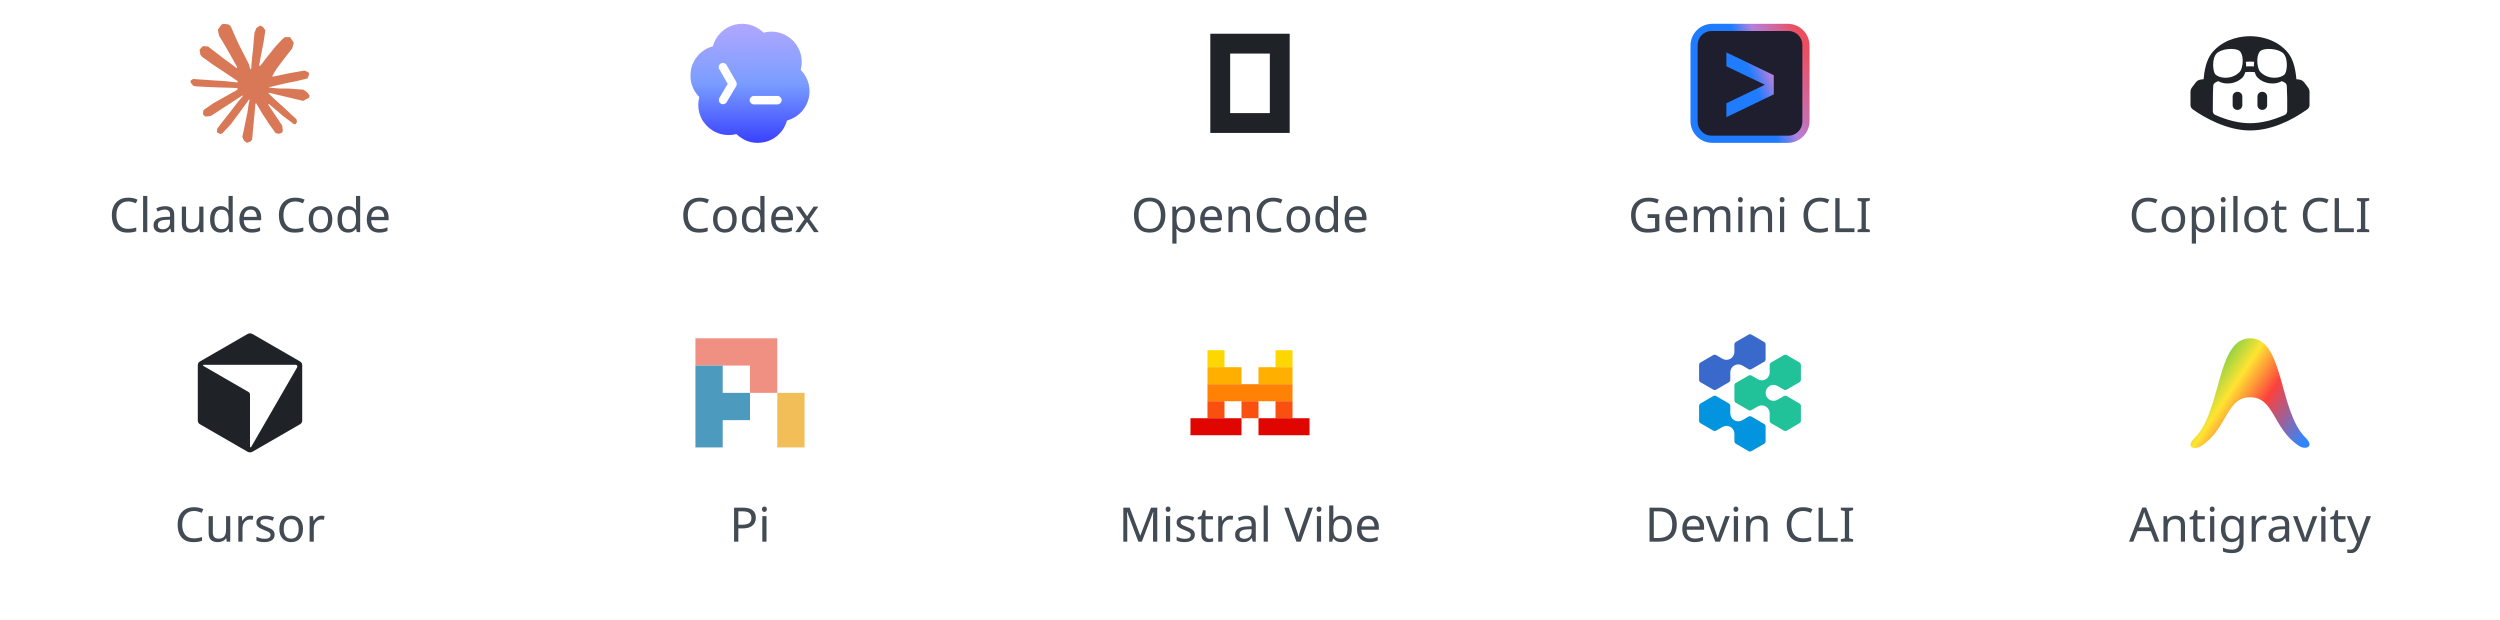
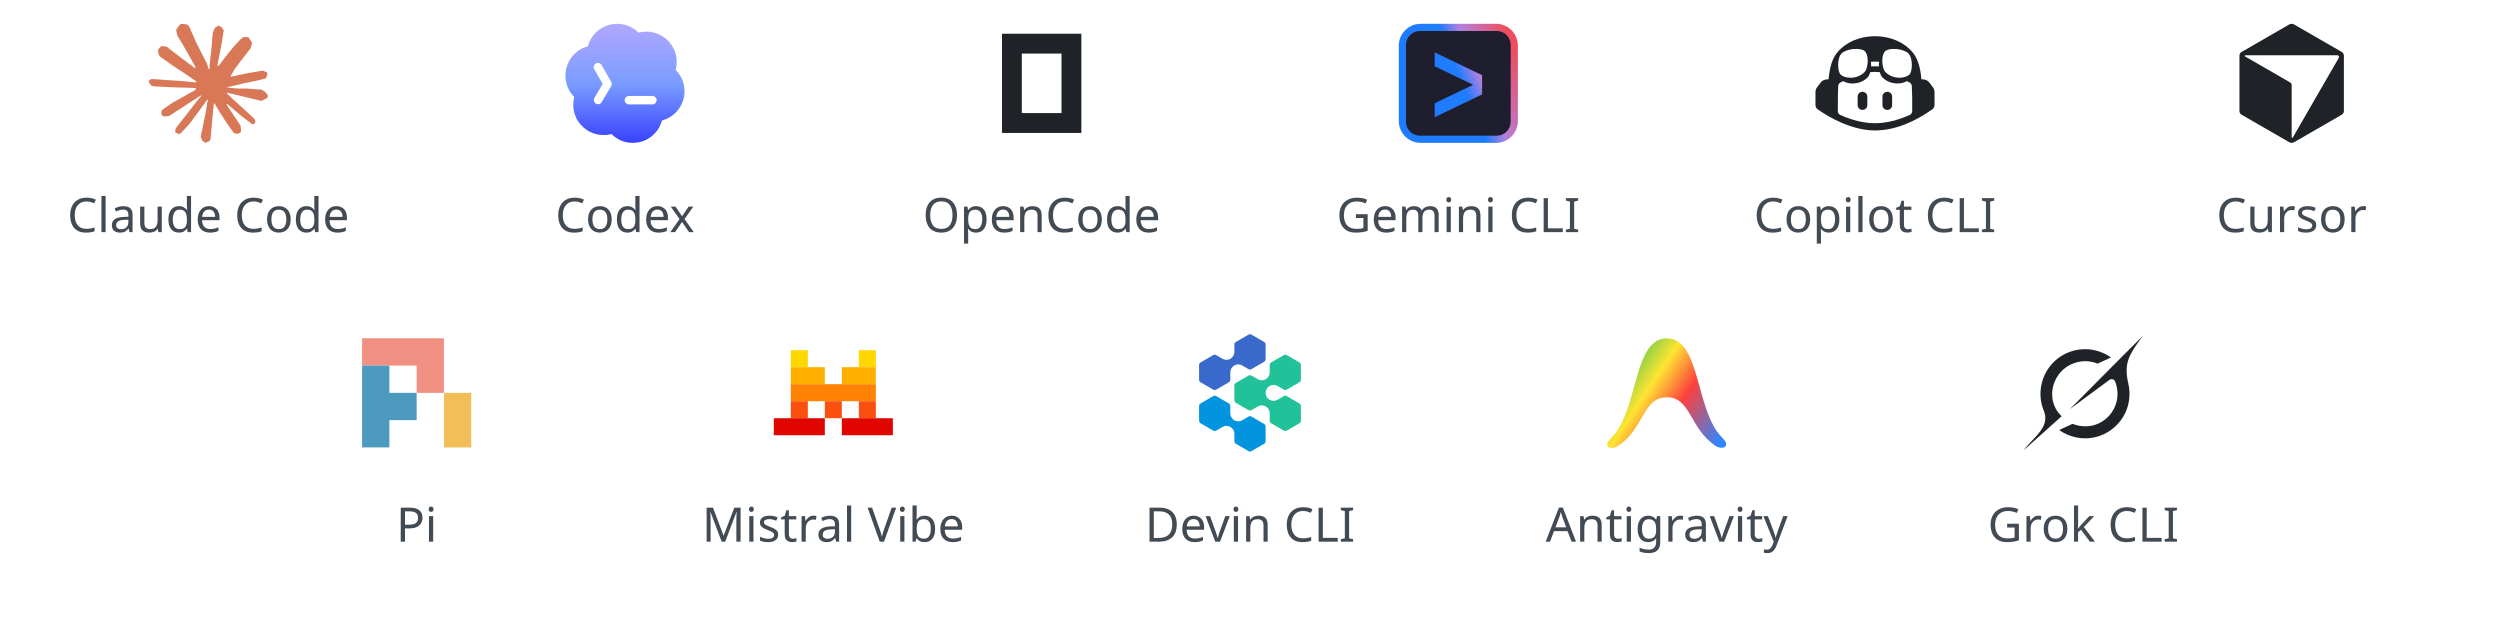
<svg xmlns="http://www.w3.org/2000/svg" width="840" height="208" viewBox="0 0 840 208" role="img">
  <defs>
    <linearGradient id="codex" gradientUnits="userSpaceOnUse" x1="12" x2="12" y1="0" y2="24">
      <stop stop-color="#B1A7FF" />
      <stop offset=".5" stop-color="#7A9DFF" />
      <stop offset="1" stop-color="#3941FF" />
    </linearGradient>
    <linearGradient id="gemini" gradientUnits="userSpaceOnUse" x1="24" x2="0" y1="6.587" y2="16.494">
      <stop stop-color="#EE4D5D" />
      <stop offset=".328" stop-color="#B381DD" />
      <stop offset=".476" stop-color="#207CFE" />
    </linearGradient>
    <linearGradient id="antigravity" gradientUnits="userSpaceOnUse" x1="0" x2="24" y1="4" y2="20">
      <stop stop-color="#00B95C" />
      <stop offset=".38" stop-color="#FFE432" />
      <stop offset=".62" stop-color="#FC413D" />
      <stop offset="1" stop-color="#3186FF" />
    </linearGradient>
  </defs>
-   <g transform="translate(64 8) scale(1.66667)">
+   <g transform="translate(50 8) scale(1.66667)">
    <path d="M4.709 15.955l4.72-2.647.08-.23-.08-.128H9.2l-.79-.048-2.698-.073-2.339-.097-2.266-.122-.571-.121L0 11.784l.055-.352.48-.321.686.06 1.52.103 2.278.158 1.652.097 2.449.255h.389l.055-.157-.134-.098-.103-.097-2.358-1.596-2.552-1.688-1.336-.972-.724-.491-.364-.462-.158-1.008.656-.722.881.06.225.061.893.686 1.908 1.476 2.491 1.833.365.304.145-.103.019-.073-.164-.274-1.355-2.446-1.446-2.49-.644-1.032-.17-.619a2.97 2.97 0 01-.104-.729L6.283.134 6.696 0l.996.134.42.364.62 1.414 1.002 2.229 1.555 3.03.456.898.243.832.091.255h.158V9.01l.128-1.706.237-2.095.23-2.695.08-.76.376-.91.747-.492.584.28.48.685-.067.444-.286 1.851-.559 2.903-.364 1.942h.212l.243-.242.985-1.306 1.652-2.064.73-.82.85-.904.547-.431h1.033l.76 1.129-.34 1.166-1.064 1.347-.881 1.142-1.264 1.7-.79 1.36.073.11.188-.02 2.856-.606 1.543-.28 1.841-.315.833.388.091.395-.328.807-1.969.486-2.309.462-3.439.813-.042.03.049.061 1.549.146.662.036h1.622l3.02.225.79.522.474.638-.079.485-1.215.62-1.64-.389-3.829-.91-1.312-.329h-.182v.11l1.093 1.068 2.006 1.81 2.509 2.33.127.578-.322.455-.34-.049-2.205-1.657-.851-.747-1.926-1.62h-.128v.17l.444.649 2.345 3.521.122 1.08-.17.353-.608.213-.668-.122-1.374-1.925-1.415-2.167-1.143-1.943-.14.08-.674 7.254-.316.37-.729.28-.607-.461-.322-.747.322-1.476.389-1.924.315-1.53.286-1.9.17-.632-.012-.042-.14.018-1.434 1.967-2.18 2.945-1.726 1.845-.414.164-.717-.37.067-.662.401-.589 2.388-3.036 1.44-1.882.93-1.086-.006-.158h-.055L4.132 18.56l-1.13.146-.487-.456.061-.746.231-.243 1.908-1.312-.006.006z" fill="#D97857" fill-rule="evenodd" />
  </g>
-   <text x="84" y="78" text-anchor="middle" fill="#424A53" font-family="-apple-system, BlinkMacSystemFont, 'Segoe UI', 'Noto Sans', Helvetica, Arial, sans-serif" font-size="16" font-weight="500">Claude Code</text>
-   <g transform="translate(232 8) scale(1.66667)">
+   <text x="70" y="78" text-anchor="middle" fill="#424A53" font-family="-apple-system, BlinkMacSystemFont, 'Segoe UI', 'Noto Sans', Helvetica, Arial, sans-serif" font-size="16" font-weight="500">Claude Code</text>
+   <g transform="translate(190 8) scale(1.66667)">
    <path d="M8.086.457a6.105 6.105 0 013.046-.415c1.333.153 2.521.72 3.564 1.7a.117.117 0 00.107.029c1.408-.346 2.762-.224 4.061.366l.063.03.154.076c1.357.703 2.33 1.77 2.918 3.198.278.679.418 1.388.421 2.126a5.655 5.655 0 01-.18 1.631.167.167 0 00.04.155 5.982 5.982 0 011.578 2.891c.385 1.901-.01 3.615-1.183 5.14l-.182.22a6.063 6.063 0 01-2.934 1.851.162.162 0 00-.108.102c-.255.736-.511 1.364-.987 1.992-1.199 1.582-2.962 2.462-4.948 2.451-1.583-.008-2.986-.587-4.21-1.736a.145.145 0 00-.14-.032c-.518.167-1.04.191-1.604.185a5.924 5.924 0 01-2.595-.622 6.058 6.058 0 01-2.146-1.781c-.203-.269-.404-.522-.551-.821a7.74 7.74 0 01-.495-1.283 6.11 6.11 0 01-.017-3.064.166.166 0 00.008-.074.115.115 0 00-.037-.064 5.958 5.958 0 01-1.38-2.202 5.196 5.196 0 01-.333-1.589 6.915 6.915 0 01.188-2.132c.45-1.484 1.309-2.648 2.577-3.493.282-.188.55-.334.802-.438.286-.12.573-.22.861-.304a.129.129 0 00.087-.087A6.016 6.016 0 015.635 2.31C6.315 1.464 7.132.846 8.086.457zm-.804 7.85a.848.848 0 00-1.473.842l1.694 2.965-1.688 2.848a.849.849 0 001.46.864l1.94-3.272a.849.849 0 00.007-.854l-1.94-3.393zm5.446 6.24a.849.849 0 000 1.695h4.848a.849.849 0 000-1.696h-4.848z" fill="url(#codex)" fill-rule="evenodd" />
  </g>
-   <text x="252" y="78" text-anchor="middle" fill="#424A53" font-family="-apple-system, BlinkMacSystemFont, 'Segoe UI', 'Noto Sans', Helvetica, Arial, sans-serif" font-size="16" font-weight="500">Codex</text>
-   <g transform="translate(400 8) scale(1.66667)">
+   <text x="210" y="78" text-anchor="middle" fill="#424A53" font-family="-apple-system, BlinkMacSystemFont, 'Segoe UI', 'Noto Sans', Helvetica, Arial, sans-serif" font-size="16" font-weight="500">Codex</text>
+   <g transform="translate(330 8) scale(1.66667)">
    <path d="M16 6H8v12h8V6zm4 16H4V2h16v20z" fill="#1F2328" fill-rule="evenodd" />
  </g>
-   <text x="420" y="78" text-anchor="middle" fill="#424A53" font-family="-apple-system, BlinkMacSystemFont, 'Segoe UI', 'Noto Sans', Helvetica, Arial, sans-serif" font-size="16" font-weight="500">OpenCode</text>
-   <g transform="translate(568 8) scale(1.66667)">
+   <text x="350" y="78" text-anchor="middle" fill="#424A53" font-family="-apple-system, BlinkMacSystemFont, 'Segoe UI', 'Noto Sans', Helvetica, Arial, sans-serif" font-size="16" font-weight="500">OpenCode</text>
+   <g transform="translate(470 8) scale(1.66667)">
    <path d="M0 4.391A4.391 4.391 0 014.391 0h15.217A4.391 4.391 0 0124 4.391v15.217A4.391 4.391 0 0119.608 24H4.391A4.391 4.391 0 010 19.608V4.391z" fill="url(#gemini)" fill-rule="evenodd" />
    <path d="M19.74 1.444a2.816 2.816 0 012.816 2.816v15.48a2.816 2.816 0 01-2.816 2.816H4.26a2.816 2.816 0 01-2.816-2.816V4.26A2.816 2.816 0 014.26 1.444h15.48zM7.236 8.564l7.752 3.728-7.752 3.727v2.802l9.557-4.596v-3.866L7.236 5.763v2.801z" fill="#1E1E2E" fill-rule="evenodd" />
  </g>
-   <text x="588" y="78" text-anchor="middle" fill="#424A53" font-family="-apple-system, BlinkMacSystemFont, 'Segoe UI', 'Noto Sans', Helvetica, Arial, sans-serif" font-size="16" font-weight="500">Gemini CLI</text>
-   <g transform="translate(736 8) scale(1.66667)">
+   <text x="490" y="78" text-anchor="middle" fill="#424A53" font-family="-apple-system, BlinkMacSystemFont, 'Segoe UI', 'Noto Sans', Helvetica, Arial, sans-serif" font-size="16" font-weight="500">Gemini CLI</text>
+   <g transform="translate(610 8) scale(1.66667)">
    <path d="M19.245 5.364c1.322 1.36 1.877 3.216 2.11 5.817.622 0 1.2.135 1.592.654l.73.964c.21.278.323.61.323.955v2.62c0 .339-.173.669-.453.868C20.239 19.602 16.157 21.5 12 21.5c-4.6 0-9.205-2.583-11.547-4.258-.28-.2-.452-.53-.453-.868v-2.62c0-.345.113-.679.321-.956l.73-.963c.392-.517.974-.654 1.593-.654l.029-.297c.25-2.446.81-4.213 2.082-5.52 2.461-2.54 5.71-2.851 7.146-2.864h.198c1.436.013 4.685.323 7.146 2.864zm-7.244 4.328c-.284 0-.613.016-.962.05-.123.447-.305.85-.57 1.108-1.05 1.023-2.316 1.18-2.994 1.18-.638 0-1.306-.13-1.851-.464-.516.165-1.012.403-1.044.996a65.882 65.882 0 00-.063 2.884l-.002.48c-.002.563-.005 1.126-.013 1.69.002.326.204.63.51.765 2.482 1.102 4.83 1.657 6.99 1.657 2.156 0 4.504-.555 6.985-1.657a.854.854 0 00.51-.766c.03-1.682.006-3.372-.076-5.053-.031-.596-.528-.83-1.046-.996-.546.333-1.212.464-1.85.464-.677 0-1.942-.157-2.993-1.18-.266-.258-.447-.661-.57-1.108-.32-.032-.64-.049-.96-.05zm-2.525 4.013c.539 0 .976.426.976.95v1.753c0 .525-.437.95-.976.95a.964.964 0 01-.976-.95v-1.752c0-.525.437-.951.976-.951zm5 0c.539 0 .976.426.976.95v1.753c0 .525-.437.95-.976.95a.964.964 0 01-.976-.95v-1.752c0-.525.437-.951.976-.951zM7.635 5.087c-1.05.102-1.935.438-2.385.906-.975 1.037-.765 3.668-.21 4.224.405.394 1.17.657 1.995.657h.09c.649-.013 1.785-.176 2.73-1.11.435-.41.705-1.433.675-2.47-.03-.834-.27-1.52-.63-1.813-.39-.336-1.275-.482-2.265-.394zm6.465.394c-.36.292-.6.98-.63 1.813-.03 1.037.24 2.06.675 2.47.968.957 2.136 1.104 2.776 1.11h.044c.825 0 1.59-.263 1.995-.657.555-.556.765-3.187-.21-4.224-.45-.468-1.335-.804-2.385-.906-.99-.088-1.875.058-2.265.394zM12 7.615c-.24 0-.525.015-.84.044.03.16.045.336.06.526l-.001.159a2.94 2.94 0 01-.014.25c.225-.022.425-.027.612-.028h.366c.187 0 .387.006.612.028-.015-.146-.015-.277-.015-.409.015-.19.03-.365.06-.526a9.29 9.29 0 00-.84-.044z" fill="#1F2328" fill-rule="evenodd" />
  </g>
-   <text x="756" y="78" text-anchor="middle" fill="#424A53" font-family="-apple-system, BlinkMacSystemFont, 'Segoe UI', 'Noto Sans', Helvetica, Arial, sans-serif" font-size="16" font-weight="500">Copilot CLI</text>
-   <g transform="translate(64 112) scale(1.66667)">
+   <text x="630" y="78" text-anchor="middle" fill="#424A53" font-family="-apple-system, BlinkMacSystemFont, 'Segoe UI', 'Noto Sans', Helvetica, Arial, sans-serif" font-size="16" font-weight="500">Copilot CLI</text>
+   <g transform="translate(750 8) scale(1.66667)">
    <path d="M22.106 5.68L12.5.135a.998.998 0 00-.998 0L1.893 5.68a.84.84 0 00-.419.726v11.186c0 .3.16.577.42.727l9.607 5.547a.999.999 0 00.998 0l9.608-5.547a.84.84 0 00.42-.727V6.407a.84.84 0 00-.42-.726zm-.603 1.176L12.228 22.92c-.063.108-.228.064-.228-.061V12.34a.59.59 0 00-.295-.51l-9.11-5.26c-.107-.062-.063-.228.062-.228h18.55c.264 0 .428.286.296.514z" fill="#1F2328" fill-rule="evenodd" />
  </g>
-   <text x="84" y="182" text-anchor="middle" fill="#424A53" font-family="-apple-system, BlinkMacSystemFont, 'Segoe UI', 'Noto Sans', Helvetica, Arial, sans-serif" font-size="16" font-weight="500">Cursor</text>
-   <g transform="translate(232 112) scale(1.66667)">
+   <text x="770" y="78" text-anchor="middle" fill="#424A53" font-family="-apple-system, BlinkMacSystemFont, 'Segoe UI', 'Noto Sans', Helvetica, Arial, sans-serif" font-size="16" font-weight="500">Cursor</text>
+   <g transform="translate(120 112) scale(1.66667)">
    <path d="M1 1h16.5v11H12V6.5H1z" fill="#F09082" fill-rule="evenodd" />
    <path d="M1 6.5h5.5V12H12v5.5H6.5V23H1z" fill="#4D9ABF" fill-rule="evenodd" />
    <path d="M17.5 12H23v11h-5.5z" fill="#F1BE58" fill-rule="evenodd" />
  </g>
-   <text x="252" y="182" text-anchor="middle" fill="#424A53" font-family="-apple-system, BlinkMacSystemFont, 'Segoe UI', 'Noto Sans', Helvetica, Arial, sans-serif" font-size="16" font-weight="500">Pi</text>
-   <g transform="translate(400 112) scale(1.66667)">
+   <text x="140" y="182" text-anchor="middle" fill="#424A53" font-family="-apple-system, BlinkMacSystemFont, 'Segoe UI', 'Noto Sans', Helvetica, Arial, sans-serif" font-size="16" font-weight="500">Pi</text>
+   <g transform="translate(260 112) scale(1.66667)">
    <path d="M3.428 3.4h3.429v3.428H3.428V3.4zm13.714 0h3.43v3.428h-3.43V3.4z" fill="#FFD700" fill-rule="evenodd" />
    <path d="M3.428 6.828h6.857v3.429H3.429V6.828zm10.286 0h6.857v3.429h-6.857V6.828z" fill="#FFAF00" fill-rule="evenodd" />
    <path d="M3.428 10.258h17.144v3.428H3.428v-3.428z" fill="#FF8205" fill-rule="evenodd" />
    <path d="M3.428 13.686h3.429v3.428H3.428v-3.428zm6.858 0h3.429v3.428h-3.429v-3.428zm6.856 0h3.43v3.428h-3.43v-3.428z" fill="#FA500F" fill-rule="evenodd" />
    <path d="M0 17.114h10.286v3.429H0v-3.429zm13.714 0H24v3.429H13.714v-3.429z" fill="#E10500" fill-rule="evenodd" />
  </g>
-   <text x="420" y="182" text-anchor="middle" fill="#424A53" font-family="-apple-system, BlinkMacSystemFont, 'Segoe UI', 'Noto Sans', Helvetica, Arial, sans-serif" font-size="16" font-weight="500">Mistral Vibe</text>
-   <g transform="translate(568 112) scale(1.66667)">
+   <text x="280" y="182" text-anchor="middle" fill="#424A53" font-family="-apple-system, BlinkMacSystemFont, 'Segoe UI', 'Noto Sans', Helvetica, Arial, sans-serif" font-size="16" font-weight="500">Mistral Vibe</text>
+   <g transform="translate(400 112) scale(1.66667)">
    <path d="M2.033 9.867l2.554 1.483a.589.589 0 00.592 0l2.554-1.483.01-.008a.608.608 0 00.11-.084l.013-.015a.631.631 0 00.076-.1c.003-.005.008-.01.01-.016a.558.558 0 00.052-.125l.007-.028a.611.611 0 00.019-.14V7.868c0-.572.307-1.105.8-1.392a1.595 1.595 0 011.598 0l1.277.742a.54.54 0 00.129.053l.028.01c.044.01.088.015.133.016h.006l.013-.002a.587.587 0 00.27-.074l.011-.004 2.554-1.483a.596.596 0 00.297-.516V2.253a.595.595 0 00-.297-.516L12.293.257a.587.587 0 00-.591 0L9.148 1.737l-.01.01a.609.609 0 00-.109.083l-.014.015a.632.632 0 00-.076.1c-.003.005-.008.01-.01.016a.57.57 0 00-.052.124l-.007.028a.612.612 0 00-.018.14v1.483c0 .572-.307 1.105-.8 1.393a1.597 1.597 0 01-1.599 0l-1.276-.742a.603.603 0 00-.13-.053l-.028-.008a.658.658 0 00-.133-.018h-.02a.57.57 0 00-.269.074c-.003.002-.008.002-.012.005L2.033 5.872a.596.596 0 00-.297.515v2.966c0 .213.113.41.297.515z" fill="#3969CA" fill-rule="evenodd" />
    <path d="M15.943 10.607a1.596 1.596 0 011.599 0l1.276.74c.041.025.085.04.13.055l.028.008c.043.01.088.016.133.018h.005c.005 0 .01-.002.014-.003a.474.474 0 00.122-.016l.021-.005a.616.616 0 00.126-.052c.004-.002.009-.002.013-.005l2.554-1.482a.597.597 0 00.297-.516V6.383a.596.596 0 00-.297-.515l-2.552-1.483a.587.587 0 00-.592 0l-2.553 1.482-.011.008a.61.61 0 00-.108.084l-.014.016a.637.637 0 00-.076.1c-.003.005-.008.01-.01.016a.57.57 0 00-.052.124l-.007.029a.612.612 0 00-.018.14v1.482c0 .572-.307 1.105-.8 1.393a1.597 1.597 0 01-1.599 0l-1.276-.742a.584.584 0 00-.13-.053l-.028-.008a.62.62 0 00-.133-.018h-.02a.587.587 0 00-.269.074l-.012.004L9.15 10a.596.596 0 00-.296.516v2.966c0 .212.112.409.296.515l2.554 1.483s.008.002.012.005c.04.022.082.04.126.052l.02.004a.57.57 0 00.123.017l.014.002h.006c.054 0 .108-.01.16-.025a.587.587 0 00.13-.054l1.277-.741a1.597 1.597 0 012.398 1.392v1.482c0 .049.007.095.019.14l.007.028a.619.619 0 00.051.125c.004.006.008.01.01.016a.6.6 0 00.076.1l.014.015c.033.032.069.06.108.084.004.002.006.006.011.008l2.554 1.483a.59.59 0 00.593 0l2.554-1.483a.597.597 0 00.296-.516v-2.965a.595.595 0 00-.296-.516l-2.554-1.483s-.008-.002-.012-.005a.54.54 0 00-.126-.051c-.007-.003-.013-.003-.02-.005a.635.635 0 00-.125-.017h-.018a.557.557 0 00-.16.026.588.588 0 00-.13.053l-1.276.742a1.595 1.595 0 01-1.598 0 1.615 1.615 0 010-2.785l-.005-.001z" fill="#21C19A" fill-rule="evenodd" />
    <path d="M14.848 18.265l-2.554-1.482-.012-.005a.526.526 0 00-.126-.052c-.007-.002-.014-.002-.02-.005a.64.64 0 00-.124-.017h-.02a.56.56 0 00-.16.026.588.588 0 00-.13.053l-1.276.742a1.594 1.594 0 01-1.598 0c-.493-.286-.8-.82-.8-1.393V14.65a.563.563 0 00-.018-.14l-.008-.028a.604.604 0 00-.051-.124l-.01-.017a.603.603 0 00-.076-.1l-.014-.015a.596.596 0 00-.109-.084c-.003-.002-.005-.006-.01-.008L5.178 12.65a.587.587 0 00-.591 0l-2.554 1.483a.596.596 0 00-.297.516v2.965c0 .213.113.41.297.516l2.554 1.483.012.004a.618.618 0 00.267.074l.016.002h.007a.55.55 0 00.16-.026.584.584 0 00.129-.053l1.277-.742a1.597 1.597 0 012.398 1.393v1.482c0 .05.007.095.019.14l.007.028c.013.044.03.085.051.125l.01.016c.022.036.047.07.076.1l.014.015c.032.032.069.06.109.084l.01.008 2.554 1.483a.587.587 0 00.593 0l2.554-1.483a.596.596 0 00.296-.515v-2.966a.596.596 0 00-.296-.516h-.002z" fill="#0294DE" fill-rule="evenodd" />
  </g>
-   <text x="588" y="182" text-anchor="middle" fill="#424A53" font-family="-apple-system, BlinkMacSystemFont, 'Segoe UI', 'Noto Sans', Helvetica, Arial, sans-serif" font-size="16" font-weight="500">Devin CLI</text>
-   <g transform="translate(736 112) scale(1.66667)">
+   <text x="420" y="182" text-anchor="middle" fill="#424A53" font-family="-apple-system, BlinkMacSystemFont, 'Segoe UI', 'Noto Sans', Helvetica, Arial, sans-serif" font-size="16" font-weight="500">Devin CLI</text>
+   <g transform="translate(540 112) scale(1.66667)">
    <path d="M21.751 22.607c1.34 1.005 3.35.335 1.508-1.508C17.73 15.74 18.904 1 12.037 1 5.17 1 6.342 15.74.815 21.1c-2.01 2.009.167 2.511 1.507 1.506 5.192-3.517 4.857-9.714 9.715-9.714 4.857 0 4.522 6.197 9.714 9.715z" fill="url(#antigravity)" fill-rule="evenodd" />
  </g>
-   <text x="756" y="182" text-anchor="middle" fill="#424A53" font-family="-apple-system, BlinkMacSystemFont, 'Segoe UI', 'Noto Sans', Helvetica, Arial, sans-serif" font-size="16" font-weight="500">Antigravity</text>
+   <text x="560" y="182" text-anchor="middle" fill="#424A53" font-family="-apple-system, BlinkMacSystemFont, 'Segoe UI', 'Noto Sans', Helvetica, Arial, sans-serif" font-size="16" font-weight="500">Antigravity</text>
+   <g transform="translate(680 112) scale(1.66667)">
+     <path d="M9.27 15.29l7.978-5.897c.391-.29.95-.177 1.137.272.98 2.369.542 5.215-1.41 7.169-1.951 1.954-4.667 2.382-7.149 1.406l-2.711 1.257c3.889 2.661 8.611 2.003 11.562-.953 2.341-2.344 3.066-5.539 2.388-8.42l.006.007c-.983-4.232.242-5.924 2.75-9.383.06-.082.12-.164.179-.248l-3.301 3.305v-.01L9.267 15.292M7.623 16.723c-2.792-2.67-2.31-6.801.071-9.184 1.761-1.763 4.647-2.483 7.166-1.425l2.705-1.25a7.808 7.808 0 00-1.829-1A8.975 8.975 0 005.984 5.83c-2.533 2.536-3.33 6.436-1.962 9.764 1.022 2.487-.653 4.246-2.34 6.022-.599.63-1.199 1.259-1.682 1.925l7.62-6.815" fill="#1F2328" fill-rule="evenodd" />
+   </g>
+   <text x="700" y="182" text-anchor="middle" fill="#424A53" font-family="-apple-system, BlinkMacSystemFont, 'Segoe UI', 'Noto Sans', Helvetica, Arial, sans-serif" font-size="16" font-weight="500">Grok CLI</text>
</svg>
